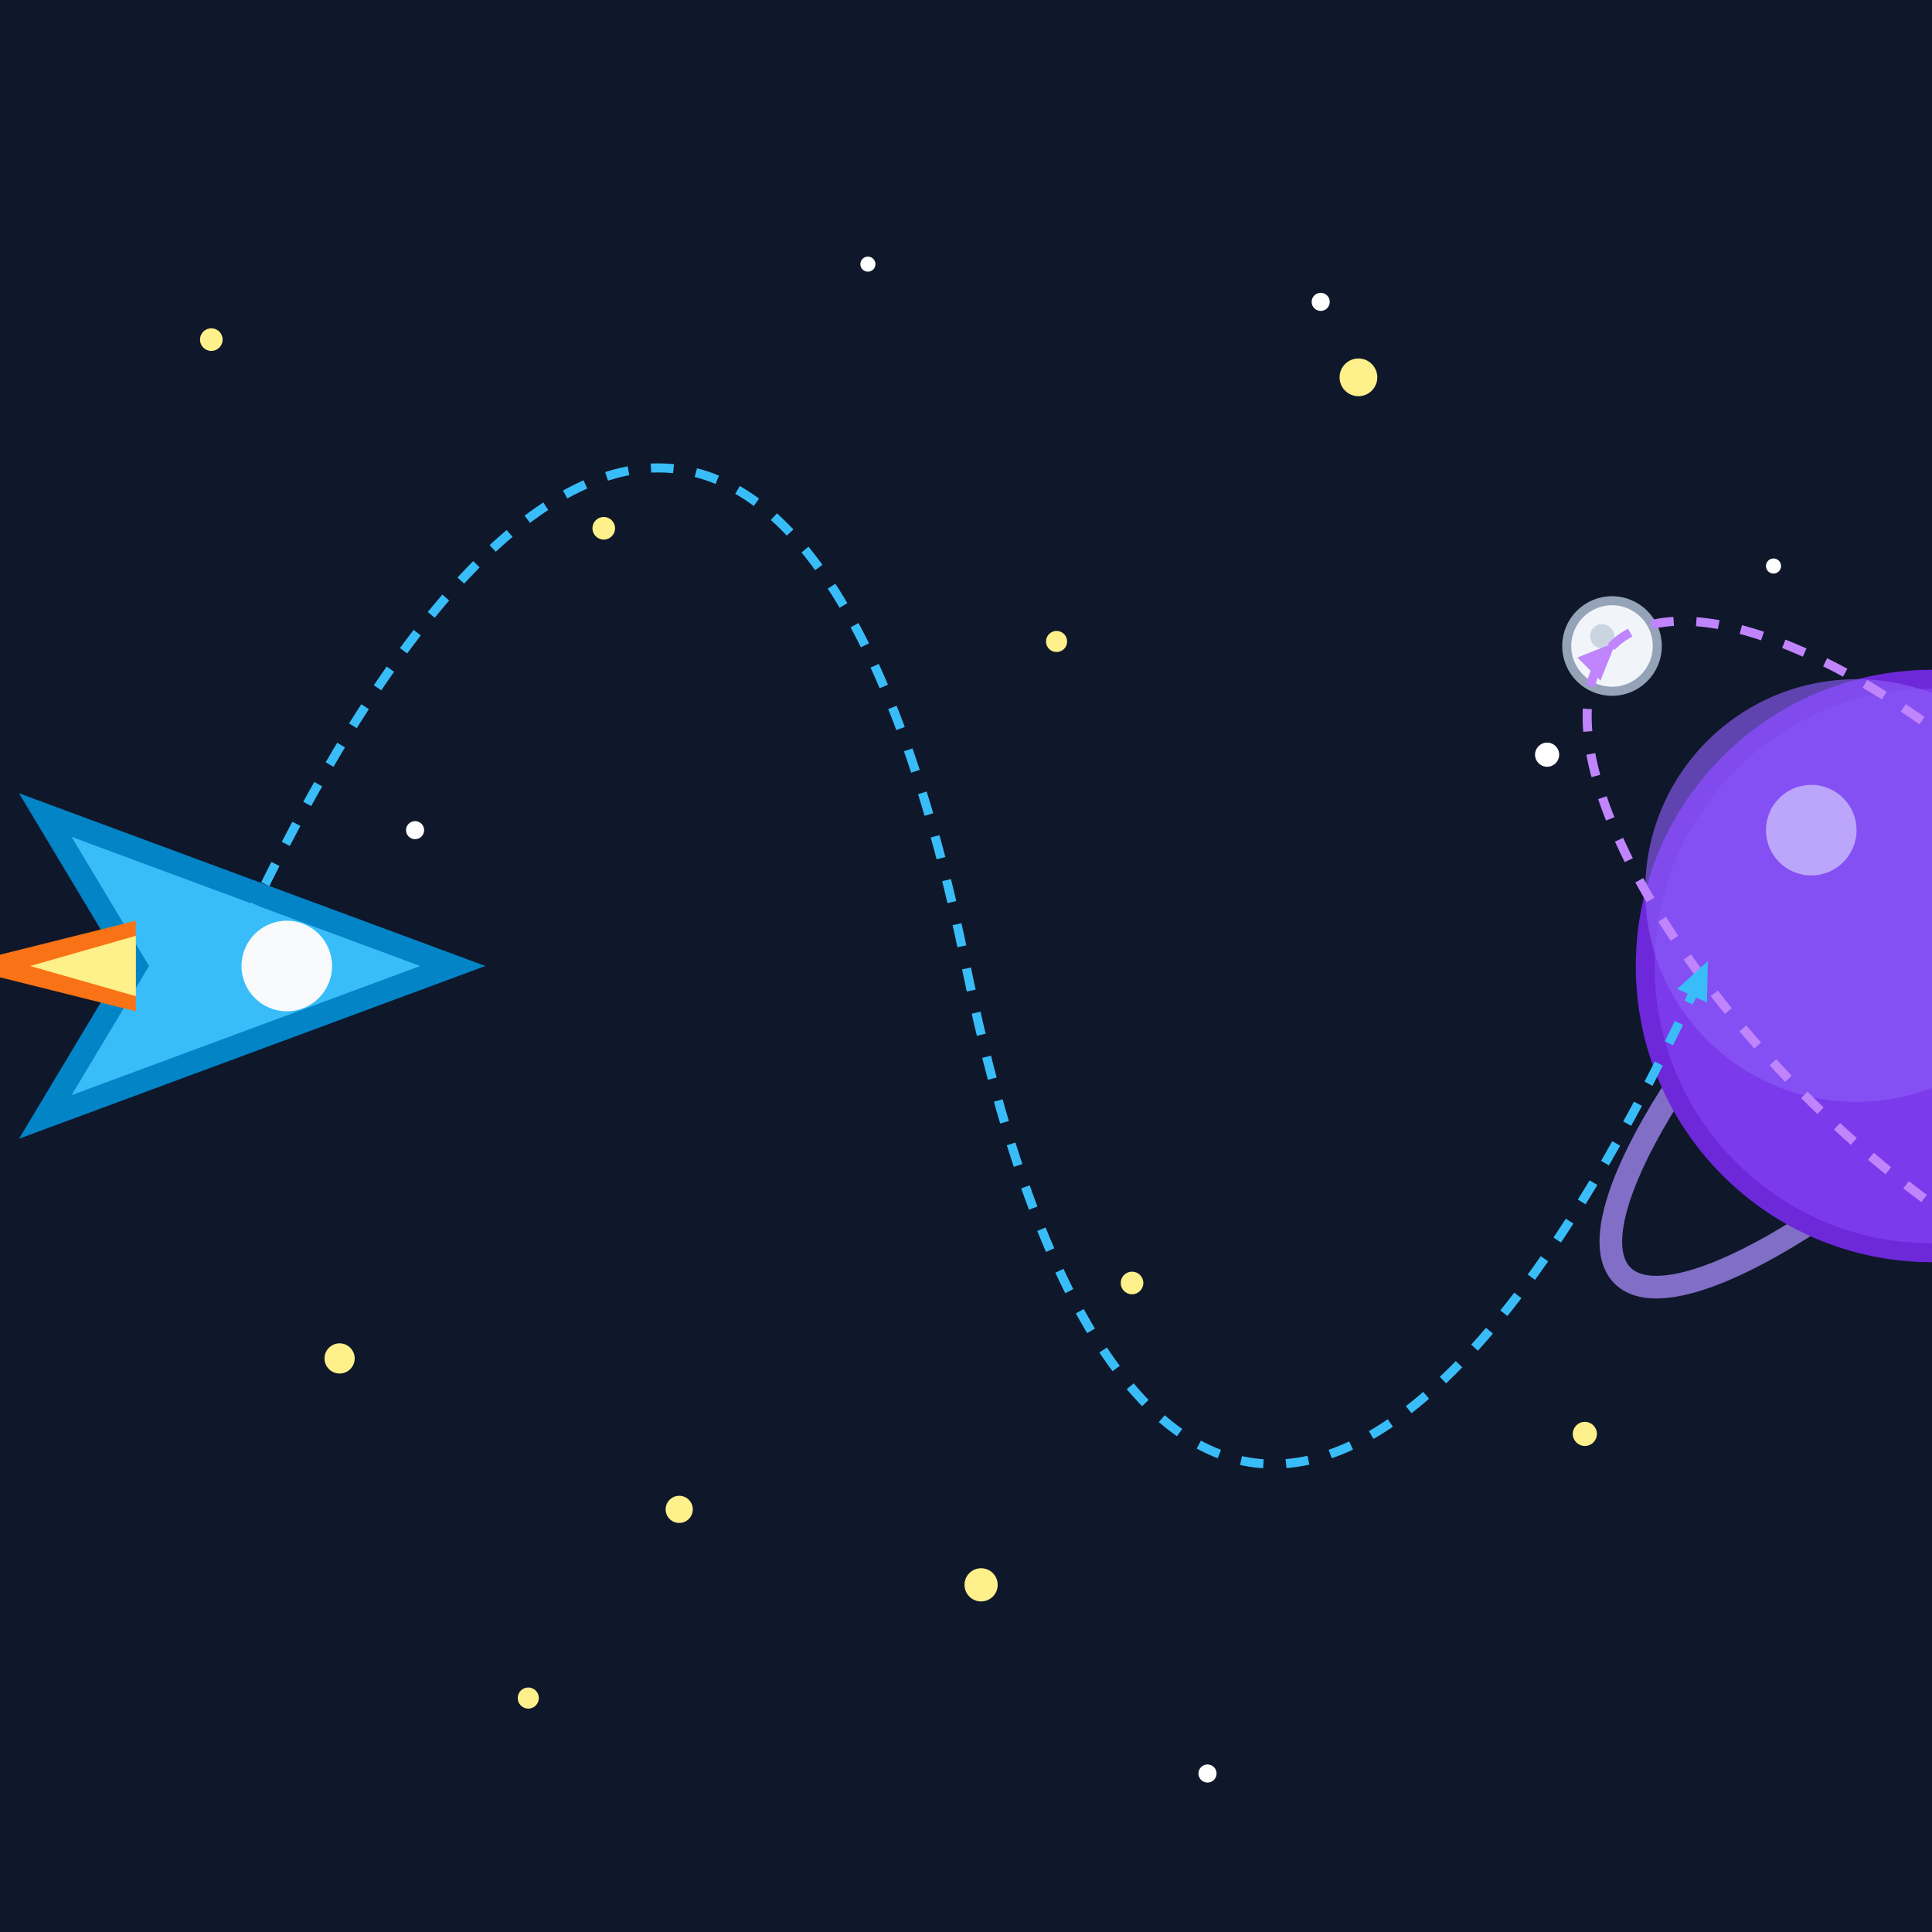
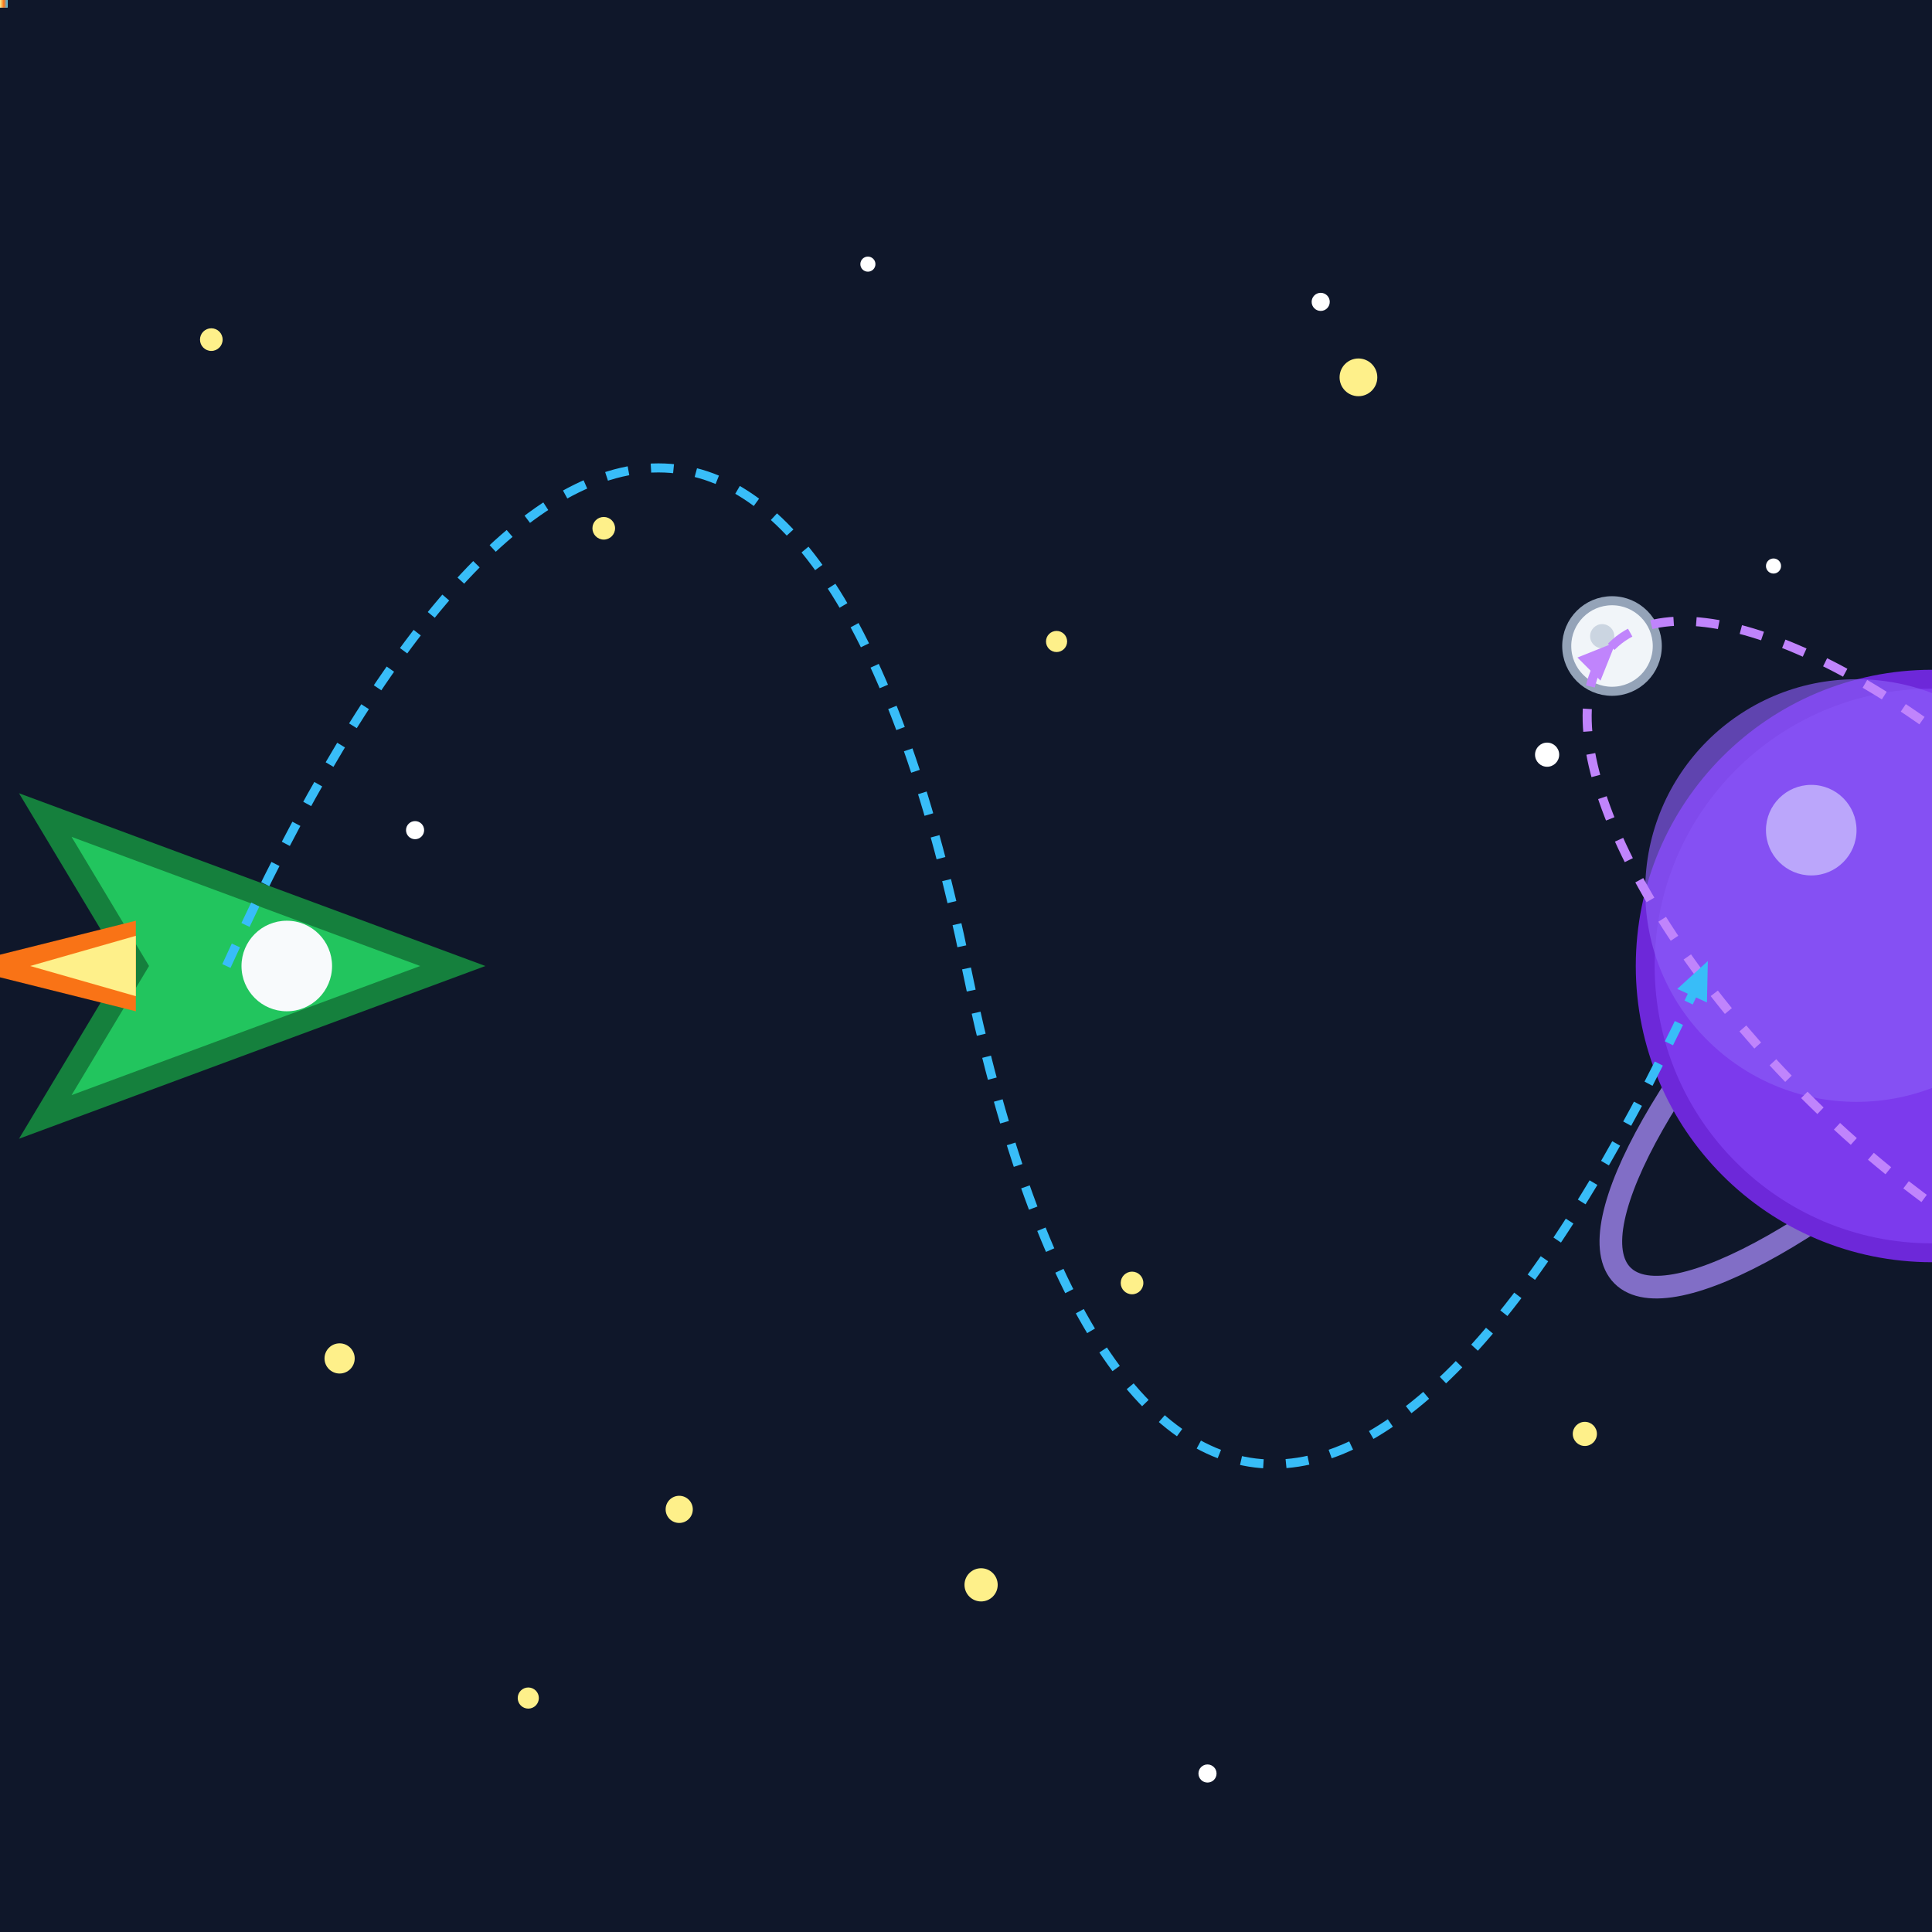
<svg xmlns="http://www.w3.org/2000/svg" width="256" height="256" viewBox="0 0 256 256" version="1.1" id="svg_complex_motion_demo">
  <defs id="defs3">
    <marker id="arrow_gold" viewBox="0 0 10 10" refX="7" refY="5" markerWidth="6" markerHeight="6" orient="auto-start-reverse">
      <path d="M 1 2 L 8 5 L 1 8 z" fill="#fbbf24" id="path1" />
    </marker>
    <marker id="arrow_purple" viewBox="0 0 10 10" refX="7" refY="5" markerWidth="6" markerHeight="6" orient="auto-start-reverse">
      <path d="M 1 2 L 8 5 L 1 8 z" fill="#c084fc" id="path2" />
    </marker>
    <marker id="arrow_cyan" viewBox="0 0 10 10" refX="7" refY="5" markerWidth="6" markerHeight="6" orient="auto-start-reverse">
      <path d="M 1 2 L 8 5 L 1 8 z" fill="#38bdf8" id="path3" />
    </marker>
+     <linearGradient id="flame_pulse_grad">
+       <stop offset="0%" stop-color="#fef08a" />
+       <stop offset="50%" stop-color="#f97316" />
+       <stop offset="100%" stop-color="#38bdf8" />
+     </linearGradient>
+     <linearGradient id="stars_twinkle_grad">
+       <stop offset="0%" stop-color="#ffffff" />
+       <stop offset="50%" stop-color="#93c5fd" />
+       <stop offset="100%" stop-color="#fef08a" />
+     </linearGradient>
  </defs>
  <path id="camera_pan" d="M 0,20 L 320,20" fill="none" stroke="#fbbf24" stroke-width="1.2" stroke-dasharray="3 3" marker-end="url(#arrow_gold)" />
  <rect width="256" height="256" fill="#0f172a" id="space_bg" />
  <g id="stars_twinkle">
+     <rect id="mod_stars_color" x="0" y="0" width="1" height="1" fill="url(#stars_twinkle_grad)" />
    <circle cx="28" cy="45" r="1.5" fill="#fef08a" id="circle3" />
    <circle cx="55" cy="110" r="1.2" fill="#ffffff" id="circle4" />
    <circle cx="115" cy="35" r="1.0" fill="#ffffff" id="circle5" />
    <circle cx="140" cy="85" r="1.4" fill="#fef08a" id="circle6" />
    <circle cx="175" cy="40" r="1.2" fill="#ffffff" id="circle7" />
    <circle cx="210" cy="190" r="1.6" fill="#fef08a" id="circle8" />
    <circle cx="235" cy="75" r="1.0" fill="#ffffff" id="circle9" />
    <circle cx="70" cy="225" r="1.4" fill="#fef08a" id="circle10" />
    <circle cx="160" cy="235" r="1.2" fill="#ffffff" id="circle11" />
    <path id="twinkle_dist" d="M 0,0 L 0,0" />
    <path id="twinkle_fade_down" d="M 0,0 L 0,0" />
    <path id="twinkle_fade_up" d="M 0,0 L 0,0" />
  </g>
  <g id="star_blink">
    <circle cx="180" cy="50" r="2.5" fill="#fef08a" id="circle12" />
    <circle cx="45" cy="180" r="2.0" fill="#fef08a" id="circle13" />
    <circle cx="130" cy="210" r="2.2" fill="#fef08a" id="circle14" />
    <circle cx="225" cy="135" r="1.8" fill="#fde047" id="circle15" />
    <path id="blink_dist" d="M 0,0 L 0,0" />
    <path id="strobe_1" d="M 0,0 L 0,0" />
    <path id="strobe_2" d="M 0,0 L 0,0" />
    <path id="strobe_3" d="M 0,0 L 0,0" />
    <path id="strobe_4" d="M 0,0 L 0,0" />
    <path id="strobe_5" d="M 0,0 L 0,0" />
  </g>
  <g id="star_fade_blink">
    <circle cx="90" cy="200" r="1.8" fill="#fef08a" id="circle16" />
    <circle cx="80" cy="70" r="1.5" fill="#fef08a" id="circle17" />
    <circle cx="205" cy="100" r="1.6" fill="#ffffff" id="circle18" />
    <circle cx="150" cy="170" r="1.5" fill="#fef08a" id="circle19" />
    <path id="fb_dist" d="M 0,0 L 0,0" />
    <path id="fb_fade" d="M 0,0 L 0,0" />
    <path id="fb_hide_1" d="M 0,0 L 0,0" />
    <path id="fb_hide_2" d="M 0,0 L 0,0" />
    <path id="fb_hide_3" d="M 0,0 L 0,0" />
  </g>
  <g id="group_planet">
    <path id="planet_dist" d="M 0,0 L 0,0" />
    <ellipse cx="256" cy="128" rx="58" ry="16" fill="none" stroke="#a78bfa" stroke-width="3" transform="rotate(-45 256 128)" opacity="0.75" id="ellipse19" />
    <circle cx="256" cy="128" r="38" fill="#7c3aed" stroke="#6d28d9" stroke-width="2.5" id="circle20" />
    <circle cx="246" cy="118" r="28" fill="#8b5cf6" opacity="0.65" id="circle21" />
    <circle cx="240" cy="110" r="6" fill="#c4b5fd" opacity="0.85" id="circle22" />
  </g>
  <g id="group_moon">
    <path id="moon_dist" d="M 0,0 L 0,0" />
    <circle cx="213.6" cy="85.6" r="6" fill="#f1f5f9" stroke="#94a3b8" stroke-width="1.2" id="circle23" />
    <circle cx="212.3" cy="84.3" r="1.6" fill="#cbd5e1" id="circle24" />
    <path id="moon_orbit_path" d="M 213.6,85.6 C 223.0,76.2 249.6,87.6 273.0,111.0 C 296.4,134.4 307.8,161.0 298.4,170.4 C 289.0,179.8 262.4,168.4 239.0,145.0 C 215.6,121.6 204.2,95.0 213.6,85.6" fill="none" stroke="#c084fc" stroke-width="1.2" stroke-dasharray="3 3" marker-end="url(#arrow_purple)" />
    <path id="moon_depth_back" d="M 0,0 L 0,0" />
    <path id="moon_depth_front" d="M 0,0 L 0,0" />
    <path id="moon_scale_p1" d="M 0,0 L 0,0" />
    <path id="moon_scale_p2" d="M 0,0 L 0,0" />
    <path id="moon_scale_p3" d="M 0,0 L 0,0" />
    <path id="moon_scale_p4" d="M 0,0 L 0,0" />
  </g>
  <g id="group_shuttle">
    <path id="shuttle_dist" d="M 0,0 L 0,0" />
-     <polygon points="60,128 6,108 18,128 6,148" fill="#38bdf8" stroke="#0284c7" stroke-width="3" id="polygon24" />
+     <polygon points="60,128 6,108 18,128 6,148" fill="#22c55e" stroke="#15803d" stroke-width="3" id="polygon24" />
    <g id="engine_trail">
+       <rect id="mod_flame_color" x="0" y="0" width="1" height="1" fill="url(#flame_pulse_grad)" />
      <polygon points="18,122 -6,128 18,134" fill="#f97316" id="polygon25" />
      <polygon points="18,124 4,128 18,132" fill="#fef08a" id="polygon26" />
      <path id="flame_p1_up" d="M 0,0 L 0,0" />
      <path id="flame_p1_fade_up" d="M 0,0 L 0,0" />
      <path id="flame_p1_down" d="M 0,0 L 0,0" />
      <path id="flame_p1_fade_down" d="M 0,0 L 0,0" />
      <path id="flame_p2_up" d="M 0,0 L 0,0" />
      <path id="flame_p2_fade_up" d="M 0,0 L 0,0" />
      <path id="flame_p2_down" d="M 0,0 L 0,0" />
      <path id="flame_p2_fade_down" d="M 0,0 L 0,0" />
    </g>
    <circle cx="38" cy="128" r="6" fill="#f8fafc" id="circle26" />
    <path id="flight_path" d="M 30,128 C 70,40 110,40 128,128 C 146,216 186,216 226,128" fill="none" stroke="#38bdf8" stroke-width="1.2" stroke-dasharray="3 3" marker-end="url(#arrow_cyan)" />
    <path id="roll_top" d="M 0,0 L 0,0" />
    <path id="roll_hold" d="M 0,0 L 0,0" />
    <path id="roll_bottom" d="M 0,0 L 0,0" />
    <path id="zoom_scale" d="M 0,0 L 0,0" />
  </g>
</svg>
